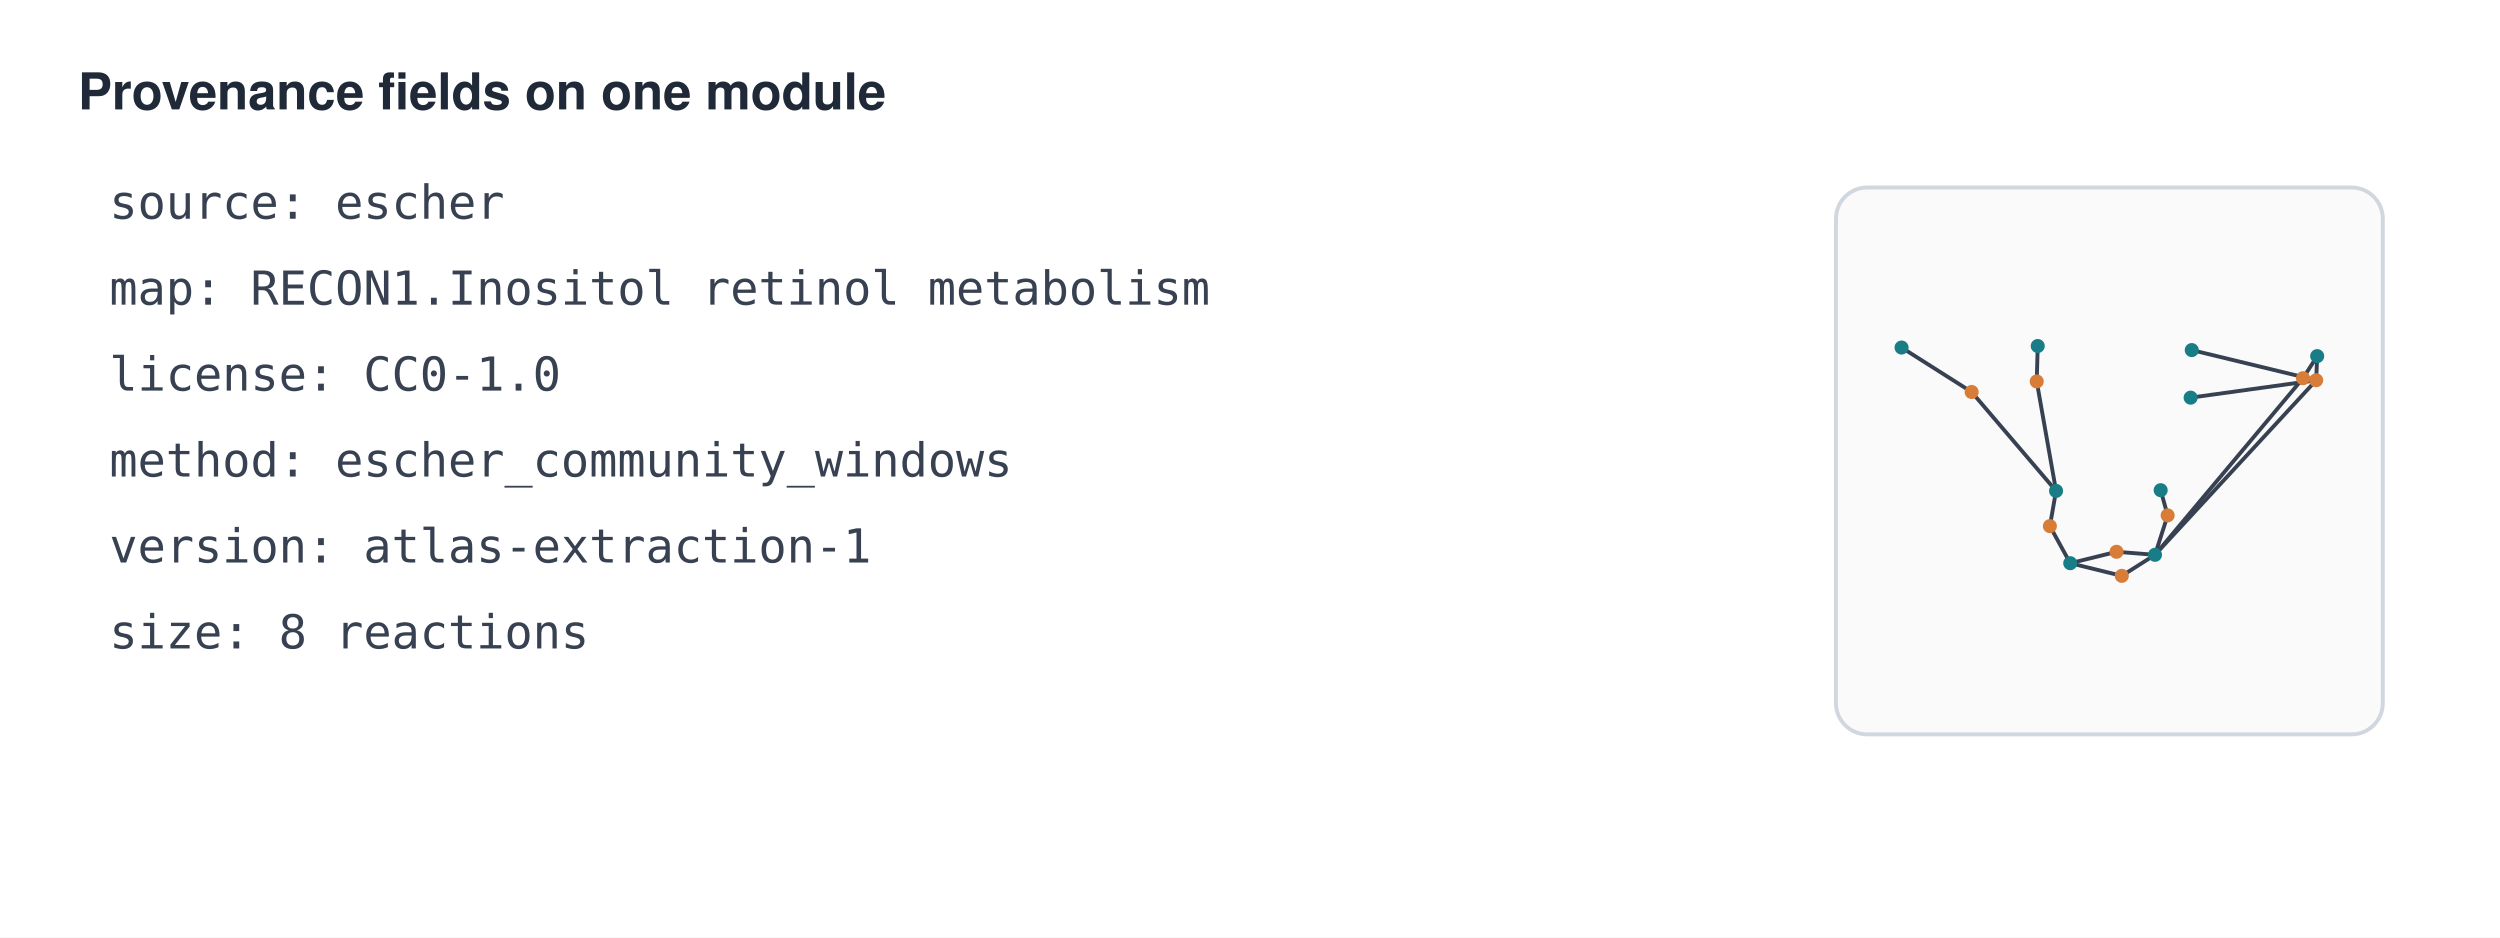
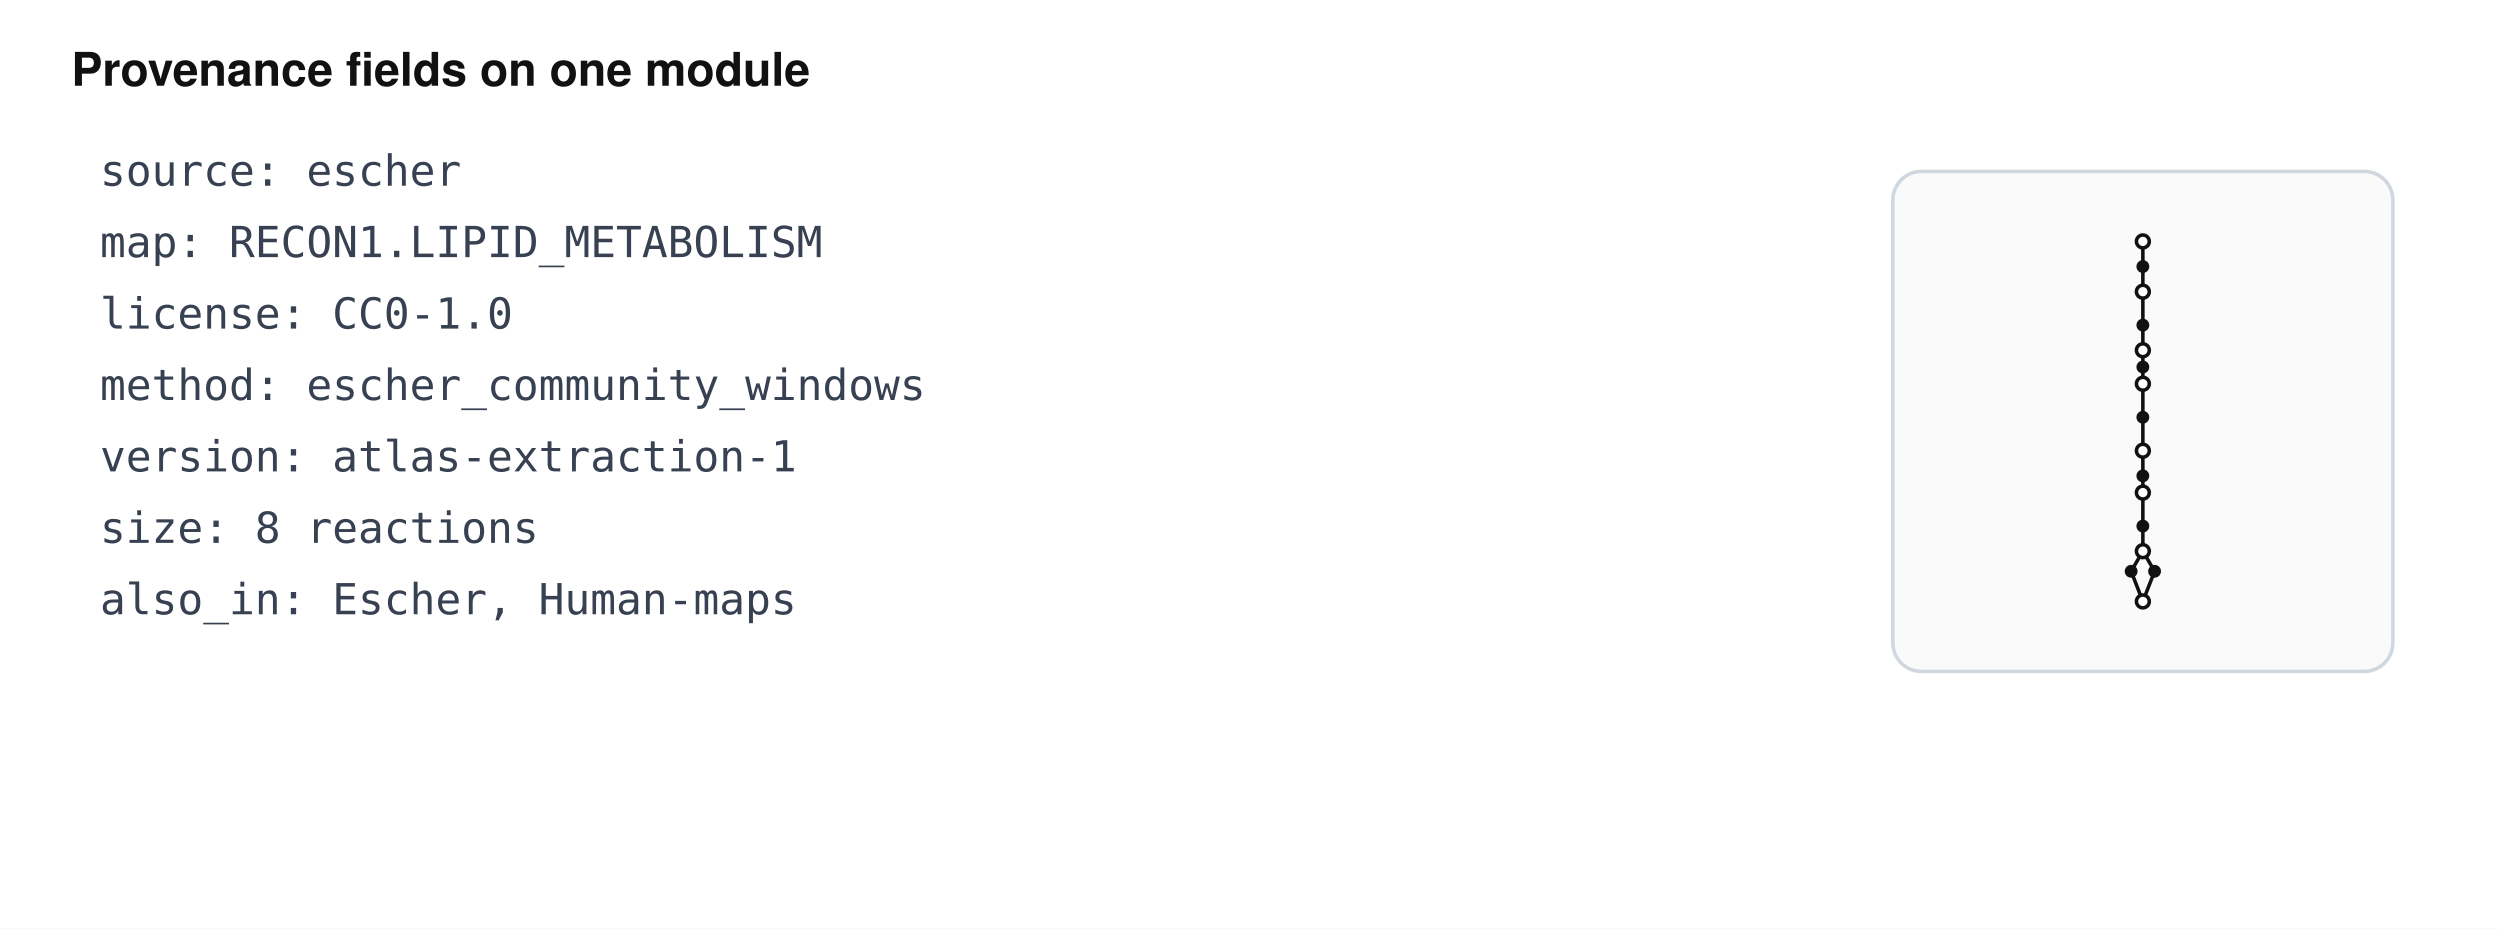
- <svg xmlns="http://www.w3.org/2000/svg" viewBox="0 0 640 240" width="640" height="240" font-family="ui-monospace,Menlo,monospace">
-   <rect width="640" height="240" fill="#fff" />
-   <text x="20" y="28" font-size="13" font-weight="700" font-family="-apple-system,Segoe UI,Helvetica,Arial,sans-serif" fill="#1f2937">Provenance fields on one module</text>
-   <text x="28" y="56" font-size="12" fill="#374151">source:   escher</text>
-   <text x="28" y="78" font-size="12" fill="#374151">map:      RECON1.Inositol retinol metabolism</text>
-   <text x="28" y="100" font-size="12" fill="#374151">license:  CC0-1.0</text>
-   <text x="28" y="122" font-size="12" fill="#374151">method:   escher_community_windows</text>
-   <text x="28" y="144" font-size="12" fill="#374151">version:  atlas-extraction-1</text>
-   <text x="28" y="166" font-size="12" fill="#374151">size:     8 reactions</text>
-   <rect x="470" y="48" width="140" height="140" rx="8" fill="#fafafa" stroke="#d0d7de" />
-   <line x1="521.40" y1="97.65" x2="526.35" y2="125.67" stroke="#374151" stroke-width="1.0" stroke-linecap="round" />
-   <line x1="521.40" y1="97.65" x2="521.66" y2="88.58" stroke="#374151" stroke-width="1.0" stroke-linecap="round" />
-   <line x1="504.74" y1="100.35" x2="526.35" y2="125.67" stroke="#374151" stroke-width="1.0" stroke-linecap="round" />
-   <line x1="504.74" y1="100.35" x2="486.80" y2="88.97" stroke="#374151" stroke-width="1.0" stroke-linecap="round" />
-   <line x1="592.94" y1="97.34" x2="561.09" y2="89.62" stroke="#374151" stroke-width="1.0" stroke-linecap="round" />
-   <line x1="592.94" y1="97.34" x2="560.80" y2="101.80" stroke="#374151" stroke-width="1.0" stroke-linecap="round" />
-   <line x1="592.94" y1="97.34" x2="593.20" y2="91.17" stroke="#374151" stroke-width="1.0" stroke-linecap="round" />
-   <line x1="592.94" y1="97.34" x2="551.68" y2="142.03" stroke="#374151" stroke-width="1.0" stroke-linecap="round" />
-   <line x1="543.18" y1="147.42" x2="529.98" y2="144.18" stroke="#374151" stroke-width="1.0" stroke-linecap="round" />
-   <line x1="543.18" y1="147.42" x2="551.68" y2="142.03" stroke="#374151" stroke-width="1.0" stroke-linecap="round" />
-   <line x1="554.92" y1="131.94" x2="553.13" y2="125.49" stroke="#374151" stroke-width="1.0" stroke-linecap="round" />
-   <line x1="554.92" y1="131.94" x2="551.68" y2="142.03" stroke="#374151" stroke-width="1.0" stroke-linecap="round" />
-   <line x1="524.77" y1="134.69" x2="526.35" y2="125.67" stroke="#374151" stroke-width="1.0" stroke-linecap="round" />
-   <line x1="524.77" y1="134.69" x2="529.98" y2="144.18" stroke="#374151" stroke-width="1.0" stroke-linecap="round" />
-   <line x1="541.83" y1="141.26" x2="529.98" y2="144.18" stroke="#374151" stroke-width="1.0" stroke-linecap="round" />
-   <line x1="541.83" y1="141.26" x2="551.68" y2="142.03" stroke="#374151" stroke-width="1.0" stroke-linecap="round" />
-   <line x1="589.57" y1="96.82" x2="593.20" y2="91.17" stroke="#374151" stroke-width="1.0" stroke-linecap="round" />
-   <line x1="589.57" y1="96.82" x2="551.68" y2="142.03" stroke="#374151" stroke-width="1.0" stroke-linecap="round" />
-   <circle cx="521.66" cy="88.58" r="1.8" fill="#197d87" />
-   <circle cx="526.35" cy="125.67" r="1.8" fill="#197d87" />
-   <circle cx="553.13" cy="125.49" r="1.8" fill="#197d87" />
-   <circle cx="486.80" cy="88.97" r="1.8" fill="#197d87" />
-   <circle cx="560.80" cy="101.80" r="1.8" fill="#197d87" />
-   <circle cx="551.68" cy="142.03" r="1.8" fill="#197d87" />
-   <circle cx="593.20" cy="91.17" r="1.8" fill="#197d87" />
-   <circle cx="561.09" cy="89.62" r="1.8" fill="#197d87" />
-   <circle cx="529.98" cy="144.18" r="1.8" fill="#197d87" />
-   <circle cx="521.40" cy="97.65" r="1.8" fill="#d77d38" />
-   <circle cx="504.74" cy="100.35" r="1.8" fill="#d77d38" />
-   <circle cx="592.94" cy="97.34" r="1.8" fill="#d77d38" />
-   <circle cx="543.18" cy="147.42" r="1.8" fill="#d77d38" />
-   <circle cx="554.92" cy="131.94" r="1.8" fill="#d77d38" />
-   <circle cx="524.77" cy="134.69" r="1.8" fill="#d77d38" />
-   <circle cx="541.83" cy="141.26" r="1.8" fill="#d77d38" />
-   <circle cx="589.57" cy="96.82" r="1.8" fill="#d77d38" />
+ <svg xmlns="http://www.w3.org/2000/svg" viewBox="0 0 700 260" width="700" height="260" font-family="ui-monospace,Menlo,monospace">
+   <rect width="700" height="260" fill="#fff" />
+   <text x="20" y="24" font-size="13" font-weight="700" font-family="-apple-system,Segoe UI,Helvetica,Arial,sans-serif" fill="#111">Provenance fields on one module</text>
+   <text x="28" y="52" font-size="12" fill="#374151">source:   escher</text>
+   <text x="28" y="72" font-size="12" fill="#374151">map:      RECON1.LIPID_METABOLISM</text>
+   <text x="28" y="92" font-size="12" fill="#374151">license:  CC0-1.0</text>
+   <text x="28" y="112" font-size="12" fill="#374151">method:   escher_community_windows</text>
+   <text x="28" y="132" font-size="12" fill="#374151">version:  atlas-extraction-1</text>
+   <text x="28" y="152" font-size="12" fill="#374151">size:     8 reactions</text>
+   <text x="28" y="172" font-size="12" fill="#374151">also_in:  Escher, Human-maps</text>
+   <rect x="530" y="48" width="140" height="140" rx="8" fill="#fafafa" stroke="#d0d7de" />
+   <line x1="600.00" y1="147.30" x2="600.00" y2="137.93" stroke="#111" stroke-width="1.0" stroke-linecap="round" />
+   <line x1="600.00" y1="147.30" x2="600.00" y2="154.33" stroke="#111" stroke-width="1.0" stroke-linecap="round" />
+   <line x1="600.00" y1="91.04" x2="600.00" y2="98.07" stroke="#111" stroke-width="1.0" stroke-linecap="round" />
+   <line x1="600.00" y1="91.04" x2="600.00" y2="81.67" stroke="#111" stroke-width="1.0" stroke-linecap="round" />
+   <line x1="600.00" y1="133.24" x2="600.00" y2="126.20" stroke="#111" stroke-width="1.0" stroke-linecap="round" />
+   <line x1="600.00" y1="133.24" x2="600.00" y2="137.93" stroke="#111" stroke-width="1.0" stroke-linecap="round" />
+   <line x1="596.72" y1="159.96" x2="600.00" y2="168.40" stroke="#111" stroke-width="1.0" stroke-linecap="round" />
+   <line x1="596.72" y1="159.96" x2="600.00" y2="154.33" stroke="#111" stroke-width="1.0" stroke-linecap="round" />
+   <line x1="600.00" y1="116.83" x2="600.00" y2="126.20" stroke="#111" stroke-width="1.0" stroke-linecap="round" />
+   <line x1="600.00" y1="116.83" x2="600.00" y2="107.45" stroke="#111" stroke-width="1.0" stroke-linecap="round" />
+   <line x1="600.00" y1="102.76" x2="600.00" y2="107.45" stroke="#111" stroke-width="1.0" stroke-linecap="round" />
+   <line x1="600.00" y1="102.76" x2="600.00" y2="98.07" stroke="#111" stroke-width="1.0" stroke-linecap="round" />
+   <line x1="600.00" y1="74.63" x2="600.00" y2="67.60" stroke="#111" stroke-width="1.0" stroke-linecap="round" />
+   <line x1="600.00" y1="74.63" x2="600.00" y2="81.67" stroke="#111" stroke-width="1.0" stroke-linecap="round" />
+   <line x1="603.28" y1="159.96" x2="600.00" y2="168.40" stroke="#111" stroke-width="1.0" stroke-linecap="round" />
+   <line x1="603.28" y1="159.96" x2="600.00" y2="154.33" stroke="#111" stroke-width="1.0" stroke-linecap="round" />
+   <circle cx="600.00" cy="154.33" r="1.8" fill="#ffffff" stroke="#111111" stroke-width="1.0" />
+   <circle cx="600.00" cy="126.20" r="1.8" fill="#ffffff" stroke="#111111" stroke-width="1.0" />
+   <circle cx="600.00" cy="98.07" r="1.8" fill="#ffffff" stroke="#111111" stroke-width="1.0" />
+   <circle cx="600.00" cy="137.93" r="1.8" fill="#ffffff" stroke="#111111" stroke-width="1.0" />
+   <circle cx="600.00" cy="67.60" r="1.8" fill="#ffffff" stroke="#111111" stroke-width="1.0" />
+   <circle cx="600.00" cy="168.40" r="1.8" fill="#ffffff" stroke="#111111" stroke-width="1.0" />
+   <circle cx="600.00" cy="107.45" r="1.8" fill="#ffffff" stroke="#111111" stroke-width="1.0" />
+   <circle cx="600.00" cy="81.67" r="1.8" fill="#ffffff" stroke="#111111" stroke-width="1.0" />
+   <circle cx="600.00" cy="147.30" r="1.8" fill="#111111" />
+   <circle cx="600.00" cy="91.04" r="1.8" fill="#111111" />
+   <circle cx="600.00" cy="133.24" r="1.8" fill="#111111" />
+   <circle cx="596.72" cy="159.96" r="1.8" fill="#111111" />
+   <circle cx="600.00" cy="116.83" r="1.8" fill="#111111" />
+   <circle cx="600.00" cy="102.76" r="1.8" fill="#111111" />
+   <circle cx="600.00" cy="74.63" r="1.8" fill="#111111" />
+   <circle cx="603.28" cy="159.96" r="1.8" fill="#111111" />
</svg>
